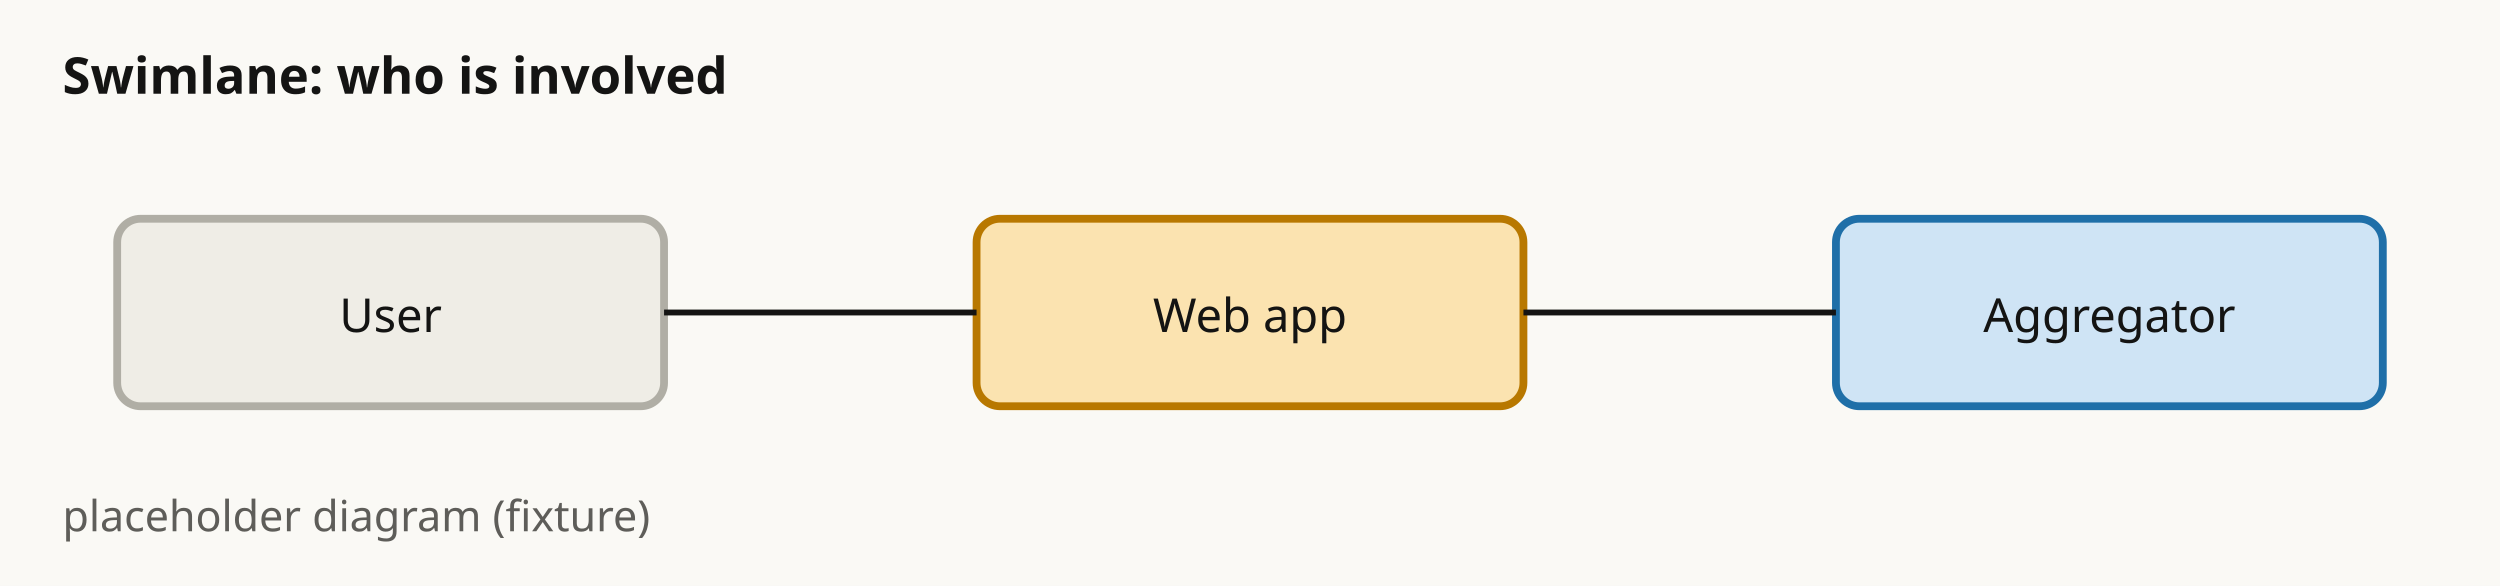
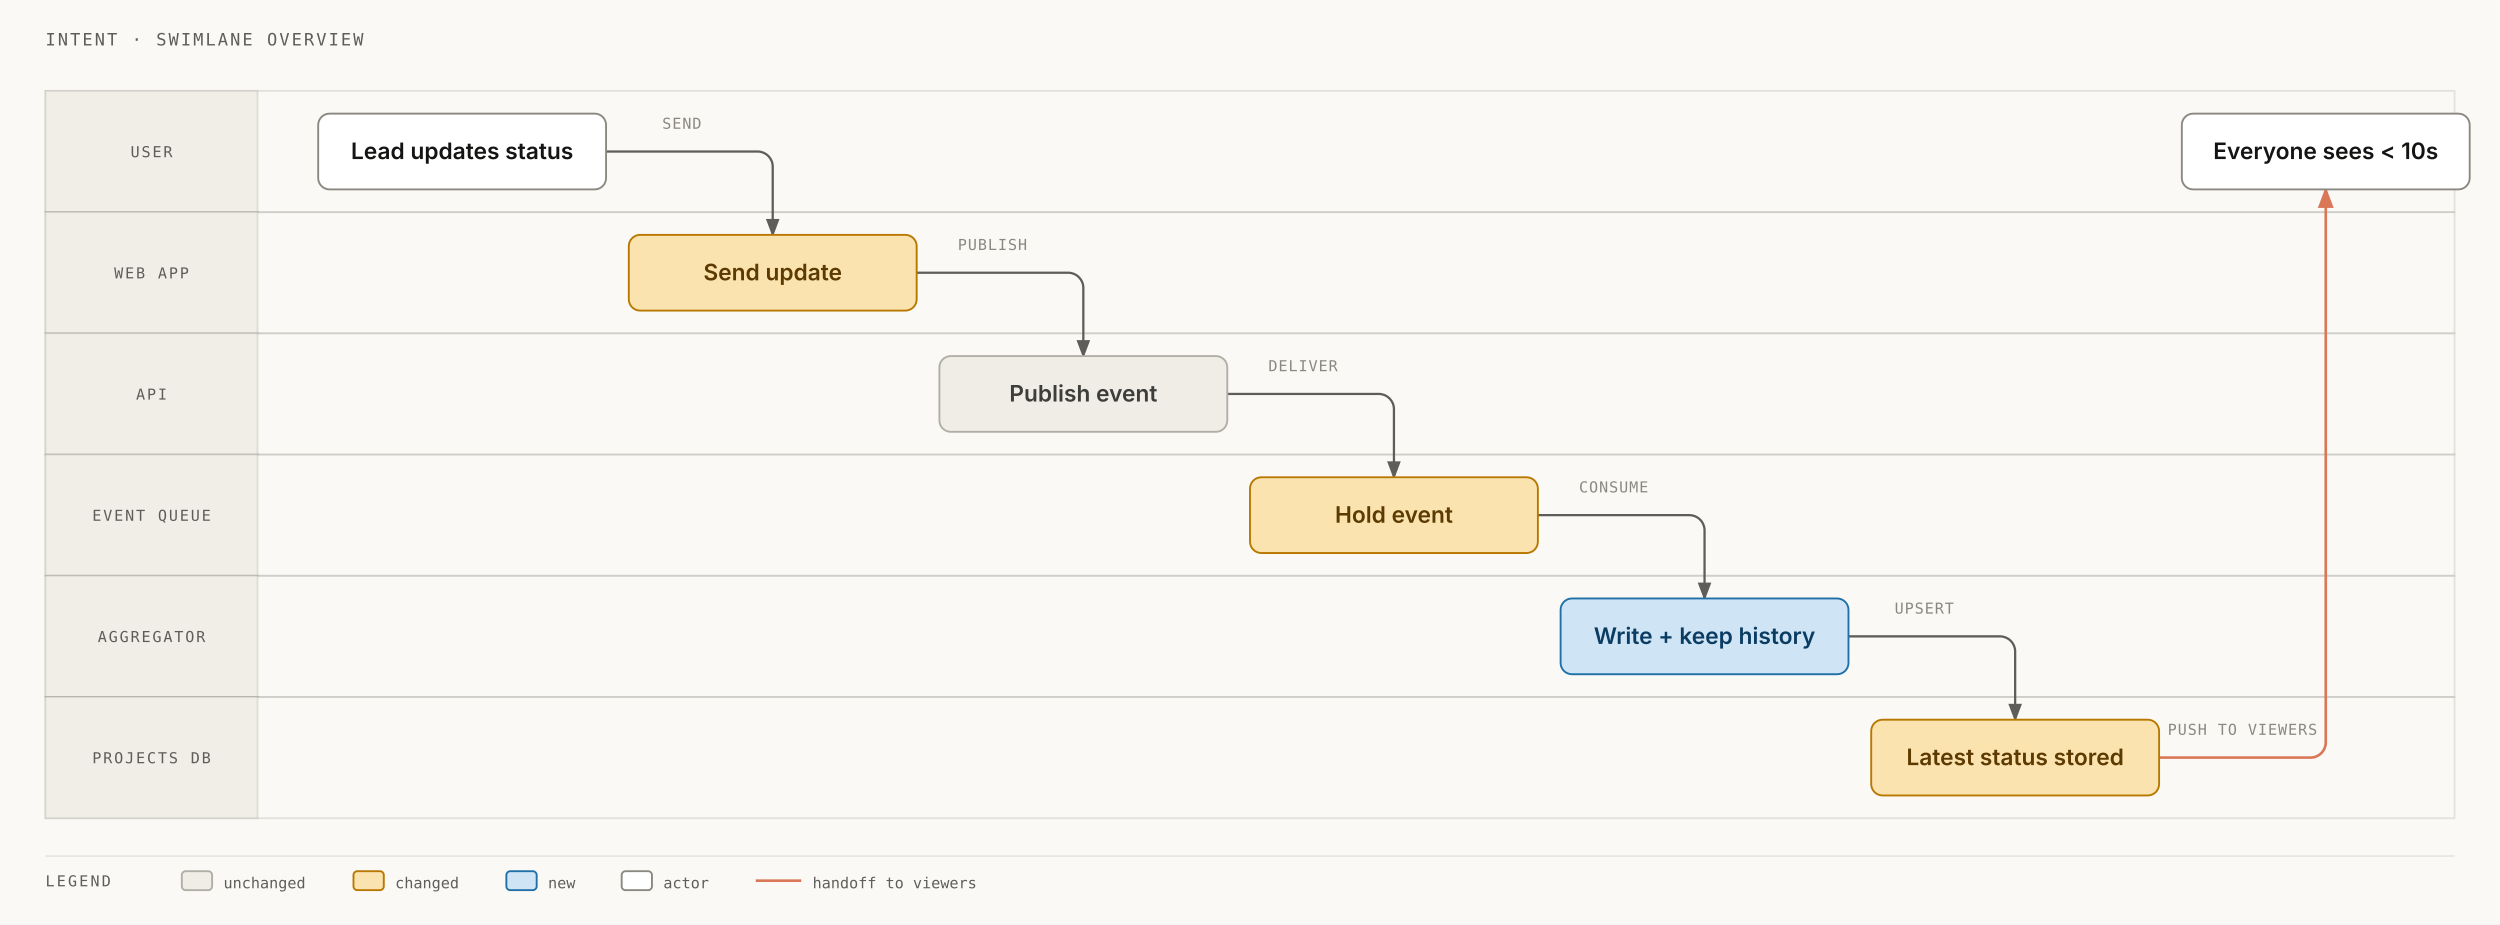
- <svg xmlns="http://www.w3.org/2000/svg" viewBox="0 0 640 150" width="640" height="150" role="img" aria-label="Swimlane: who is involved">
-   <rect width="640" height="150" fill="#FAF9F5" />
-   <text x="16" y="24" font-family="sans-serif" font-size="13" font-weight="600" fill="#141413">Swimlane: who is involved</text>
-   <g font-family="sans-serif" font-size="12" text-anchor="middle" fill="#141413">
-     <rect x="30" y="56" width="140" height="48" rx="6" fill="#EFEDE6" stroke="#B0AEA5" stroke-width="2" />
-     <text x="100" y="85">User</text>
-     <rect x="250" y="56" width="140" height="48" rx="6" fill="#FBE3B0" stroke="#B87800" stroke-width="2" />
-     <text x="320" y="85">Web app</text>
-     <rect x="470" y="56" width="140" height="48" rx="6" fill="#CFE4F5" stroke="#1F6FA8" stroke-width="2" />
-     <text x="540" y="85">Aggregator</text>
-     <path d="M170 80 H250 M390 80 H470" stroke="#141413" stroke-width="1.5" fill="none" />
-   </g>
-   <text x="16" y="136" font-family="sans-serif" font-size="11" fill="#5E5D59">placeholder diagram (fixture)</text>
+ <svg xmlns="http://www.w3.org/2000/svg" viewBox="0 0 1320 488" width="1320" height="488" role="img" aria-labelledby="intent-title intent-desc">
+   <defs>
+     <marker id="intent-arrow" markerWidth="8" markerHeight="6" refX="7" refY="3" orient="auto">
+       <polygon points="0 0, 8 3, 0 6" fill="#5E5D59" />
+     </marker>
+     <marker id="intent-arrow-accent" markerWidth="8" markerHeight="6" refX="7" refY="3" orient="auto">
+       <polygon points="0 0, 8 3, 0 6" fill="#D97757" />
+     </marker>
+     <marker id="intent-arrow-link" markerWidth="8" markerHeight="6" refX="7" refY="3" orient="auto">
+       <polygon points="0 0, 8 3, 0 6" fill="#1F6FA8" />
+     </marker>
+   </defs>
+   <rect width="100%" height="100%" fill="#FAF9F5" />
+   <text x="24" y="24" fill="#5E5D59" font-size="9" font-family="ui-monospace, 'Cascadia Mono', Consolas, monospace" text-anchor="start" letter-spacing="0.12em">INTENT · SWIMLANE OVERVIEW</text>
+   <rect x="24" y="48" width="1272" height="64" fill="none" stroke="rgba(20,20,19,0.10)" stroke-width="1" />
+   <rect x="24" y="48" width="112" height="64" fill="#F0EEE6" stroke="rgba(20,20,19,0.10)" stroke-width="1" />
+   <text x="80" y="83.0" fill="#5E5D59" font-size="8" font-family="ui-monospace, 'Cascadia Mono', Consolas, monospace" text-anchor="middle" letter-spacing="0.12em">USER</text>
+   <rect x="24" y="112" width="1272" height="64" fill="none" stroke="rgba(20,20,19,0.10)" stroke-width="1" />
+   <rect x="24" y="112" width="112" height="64" fill="#F0EEE6" stroke="rgba(20,20,19,0.10)" stroke-width="1" />
+   <text x="80" y="147.0" fill="#5E5D59" font-size="8" font-family="ui-monospace, 'Cascadia Mono', Consolas, monospace" text-anchor="middle" letter-spacing="0.12em">WEB APP</text>
+   <rect x="24" y="176" width="1272" height="64" fill="none" stroke="rgba(20,20,19,0.10)" stroke-width="1" />
+   <rect x="24" y="176" width="112" height="64" fill="#F0EEE6" stroke="rgba(20,20,19,0.10)" stroke-width="1" />
+   <text x="80" y="211.0" fill="#5E5D59" font-size="8" font-family="ui-monospace, 'Cascadia Mono', Consolas, monospace" text-anchor="middle" letter-spacing="0.12em">API</text>
+   <rect x="24" y="240" width="1272" height="64" fill="none" stroke="rgba(20,20,19,0.10)" stroke-width="1" />
+   <rect x="24" y="240" width="112" height="64" fill="#F0EEE6" stroke="rgba(20,20,19,0.10)" stroke-width="1" />
+   <text x="80" y="275.0" fill="#5E5D59" font-size="8" font-family="ui-monospace, 'Cascadia Mono', Consolas, monospace" text-anchor="middle" letter-spacing="0.12em">EVENT QUEUE</text>
+   <rect x="24" y="304" width="1272" height="64" fill="none" stroke="rgba(20,20,19,0.10)" stroke-width="1" />
+   <rect x="24" y="304" width="112" height="64" fill="#F0EEE6" stroke="rgba(20,20,19,0.10)" stroke-width="1" />
+   <text x="80" y="339.0" fill="#5E5D59" font-size="8" font-family="ui-monospace, 'Cascadia Mono', Consolas, monospace" text-anchor="middle" letter-spacing="0.12em">AGGREGATOR</text>
+   <rect x="24" y="368" width="1272" height="64" fill="none" stroke="rgba(20,20,19,0.10)" stroke-width="1" />
+   <rect x="24" y="368" width="112" height="64" fill="#F0EEE6" stroke="rgba(20,20,19,0.10)" stroke-width="1" />
+   <text x="80" y="403.0" fill="#5E5D59" font-size="8" font-family="ui-monospace, 'Cascadia Mono', Consolas, monospace" text-anchor="middle" letter-spacing="0.12em">PROJECTS DB</text>
+   <path d="M320 80 H400 a8 8 0 0 1 8 8 V124" fill="none" stroke="#5E5D59" stroke-width="1.2" marker-end="url(#intent-arrow)" />
+   <path d="M484 144 H564 a8 8 0 0 1 8 8 V188" fill="none" stroke="#5E5D59" stroke-width="1.2" marker-end="url(#intent-arrow)" />
+   <path d="M648 208 H728 a8 8 0 0 1 8 8 V252" fill="none" stroke="#5E5D59" stroke-width="1.2" marker-end="url(#intent-arrow)" />
+   <path d="M812 272 H892 a8 8 0 0 1 8 8 V316" fill="none" stroke="#5E5D59" stroke-width="1.2" marker-end="url(#intent-arrow)" />
+   <path d="M976 336 H1056 a8 8 0 0 1 8 8 V380" fill="none" stroke="#5E5D59" stroke-width="1.2" marker-end="url(#intent-arrow)" />
+   <path d="M1140 400 H1220 a8 8 0 0 0 8 -8 V100" fill="none" stroke="#D97757" stroke-width="1.4" marker-end="url(#intent-arrow-accent)" />
+   <rect x="344" y="59" width="32" height="12" rx="2" fill="#FAF9F5" />
+   <text x="360.0" y="68" fill="#8A8880" font-size="8" font-family="ui-monospace, 'Cascadia Mono', Consolas, monospace" text-anchor="middle" letter-spacing="0.06em">SEND</text>
+   <rect x="501" y="123" width="47" height="12" rx="2" fill="#FAF9F5" />
+   <text x="524.0" y="132" fill="#8A8880" font-size="8" font-family="ui-monospace, 'Cascadia Mono', Consolas, monospace" text-anchor="middle" letter-spacing="0.06em">PUBLISH</text>
+   <rect x="665" y="187" width="47" height="12" rx="2" fill="#FAF9F5" />
+   <text x="688.0" y="196" fill="#8A8880" font-size="8" font-family="ui-monospace, 'Cascadia Mono', Consolas, monospace" text-anchor="middle" letter-spacing="0.06em">DELIVER</text>
+   <rect x="829" y="251" width="47" height="12" rx="2" fill="#FAF9F5" />
+   <text x="852.0" y="260" fill="#8A8880" font-size="8" font-family="ui-monospace, 'Cascadia Mono', Consolas, monospace" text-anchor="middle" letter-spacing="0.06em">CONSUME</text>
+   <rect x="995" y="315" width="42" height="12" rx="2" fill="#FAF9F5" />
+   <text x="1016.0" y="324" fill="#8A8880" font-size="8" font-family="ui-monospace, 'Cascadia Mono', Consolas, monospace" text-anchor="middle" letter-spacing="0.06em">UPSERT</text>
+   <rect x="1141" y="379" width="86" height="12" rx="2" fill="#FAF9F5" />
+   <text x="1184" y="388" fill="#8A8880" font-size="8" font-family="ui-monospace, 'Cascadia Mono', Consolas, monospace" text-anchor="middle" letter-spacing="0.06em">PUSH TO VIEWERS</text>
+   <rect x="168" y="60" width="152" height="40" rx="6" fill="#FAF9F5" />
+   <rect x="168" y="60" width="152" height="40" rx="6" fill="#FFFFFF" stroke="#8A8880" stroke-width="1" />
+   <text x="244.0" y="84.0" fill="#141413" font-size="12" font-weight="600" font-family="Inter, 'IBM Plex Sans Thai', system-ui, -apple-system, 'Segoe UI', sans-serif" text-anchor="middle">Lead updates status</text>
+   <rect x="332" y="124" width="152" height="40" rx="6" fill="#FAF9F5" />
+   <rect x="332" y="124" width="152" height="40" rx="6" fill="#FBE3B0" stroke="#B87800" stroke-width="1" />
+   <text x="408.0" y="148.0" fill="#5C3A00" font-size="12" font-weight="600" font-family="Inter, 'IBM Plex Sans Thai', system-ui, -apple-system, 'Segoe UI', sans-serif" text-anchor="middle">Send update</text>
+   <rect x="496" y="188" width="152" height="40" rx="6" fill="#FAF9F5" />
+   <rect x="496" y="188" width="152" height="40" rx="6" fill="#EFEDE6" stroke="#B0AEA5" stroke-width="1" />
+   <text x="572.0" y="212.0" fill="#3D3D3A" font-size="12" font-weight="600" font-family="Inter, 'IBM Plex Sans Thai', system-ui, -apple-system, 'Segoe UI', sans-serif" text-anchor="middle">Publish event</text>
+   <rect x="660" y="252" width="152" height="40" rx="6" fill="#FAF9F5" />
+   <rect x="660" y="252" width="152" height="40" rx="6" fill="#FBE3B0" stroke="#B87800" stroke-width="1" />
+   <text x="736.0" y="276.0" fill="#5C3A00" font-size="12" font-weight="600" font-family="Inter, 'IBM Plex Sans Thai', system-ui, -apple-system, 'Segoe UI', sans-serif" text-anchor="middle">Hold event</text>
+   <rect x="824" y="316" width="152" height="40" rx="6" fill="#FAF9F5" />
+   <rect x="824" y="316" width="152" height="40" rx="6" fill="#CFE4F5" stroke="#1F6FA8" stroke-width="1" />
+   <text x="900.0" y="340.0" fill="#0B3D63" font-size="12" font-weight="600" font-family="Inter, 'IBM Plex Sans Thai', system-ui, -apple-system, 'Segoe UI', sans-serif" text-anchor="middle">Write + keep history</text>
+   <rect x="988" y="380" width="152" height="40" rx="6" fill="#FAF9F5" />
+   <rect x="988" y="380" width="152" height="40" rx="6" fill="#FBE3B0" stroke="#B87800" stroke-width="1" />
+   <text x="1064.0" y="404.0" fill="#5C3A00" font-size="12" font-weight="600" font-family="Inter, 'IBM Plex Sans Thai', system-ui, -apple-system, 'Segoe UI', sans-serif" text-anchor="middle">Latest status stored</text>
+   <rect x="1152" y="60" width="152" height="40" rx="6" fill="#FAF9F5" />
+   <rect x="1152" y="60" width="152" height="40" rx="6" fill="#FFFFFF" stroke="#8A8880" stroke-width="1" />
+   <text x="1228.0" y="84.0" fill="#141413" font-size="12" font-weight="600" font-family="Inter, 'IBM Plex Sans Thai', system-ui, -apple-system, 'Segoe UI', sans-serif" text-anchor="middle">Everyone sees &lt; 10s</text>
+   <line x1="24" y1="452" x2="1296" y2="452" stroke="rgba(20,20,19,0.10)" stroke-width="0.8" />
+   <text x="24" y="468" fill="#5E5D59" font-size="8" font-family="ui-monospace, 'Cascadia Mono', Consolas, monospace" text-anchor="start" letter-spacing="0.14em">LEGEND</text>
+   <rect x="96" y="460" width="16" height="10" rx="2" fill="#EFEDE6" stroke="#B0AEA5" />
+   <text x="118" y="469" fill="#5E5D59" font-size="8" font-family="ui-monospace, 'Cascadia Mono', Consolas, monospace" text-anchor="start">unchanged</text>
+   <rect x="186.64" y="460" width="16" height="10" rx="2" fill="#FBE3B0" stroke="#B87800" />
+   <text x="208.64" y="469" fill="#5E5D59" font-size="8" font-family="ui-monospace, 'Cascadia Mono', Consolas, monospace" text-anchor="start">changed</text>
+   <rect x="267.36" y="460" width="16" height="10" rx="2" fill="#CFE4F5" stroke="#1F6FA8" />
+   <text x="289.36" y="469" fill="#5E5D59" font-size="8" font-family="ui-monospace, 'Cascadia Mono', Consolas, monospace" text-anchor="start">new</text>
+   <rect x="328.24" y="460" width="16" height="10" rx="2" fill="#FFFFFF" stroke="#8A8880" />
+   <text x="350.24" y="469" fill="#5E5D59" font-size="8" font-family="ui-monospace, 'Cascadia Mono', Consolas, monospace" text-anchor="start">actor</text>
+   <line x1="399.04" y1="465" x2="423.04" y2="465" stroke="#D97757" stroke-width="1.4" />
+   <text x="429.04" y="469" fill="#5E5D59" font-size="8" font-family="ui-monospace, 'Cascadia Mono', Consolas, monospace" text-anchor="start">handoff to viewers</text>
</svg>
